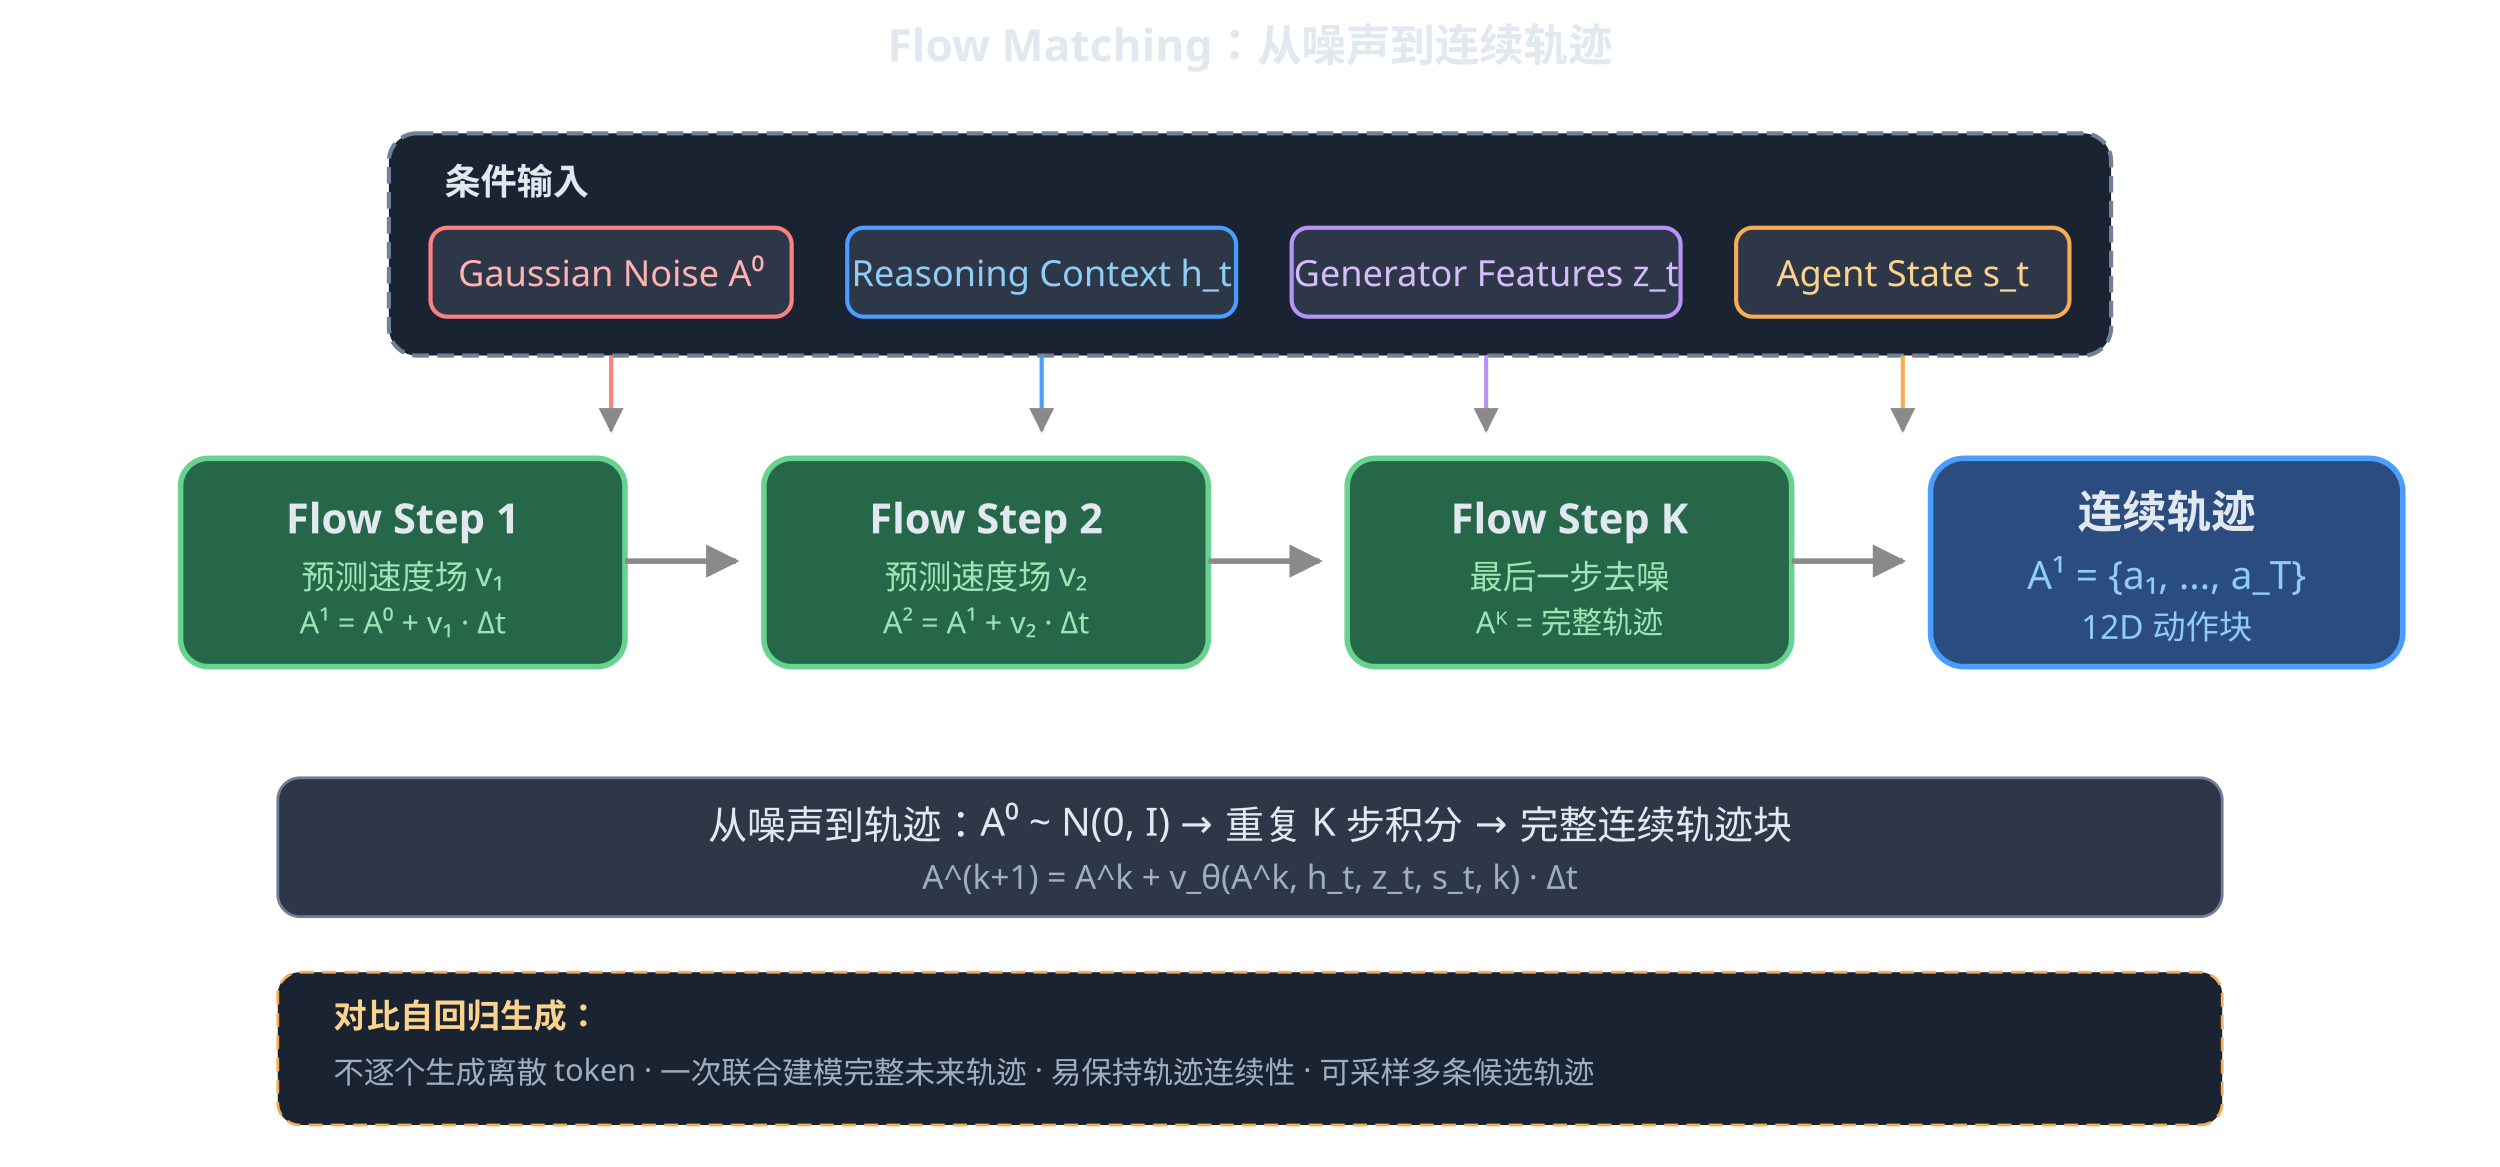
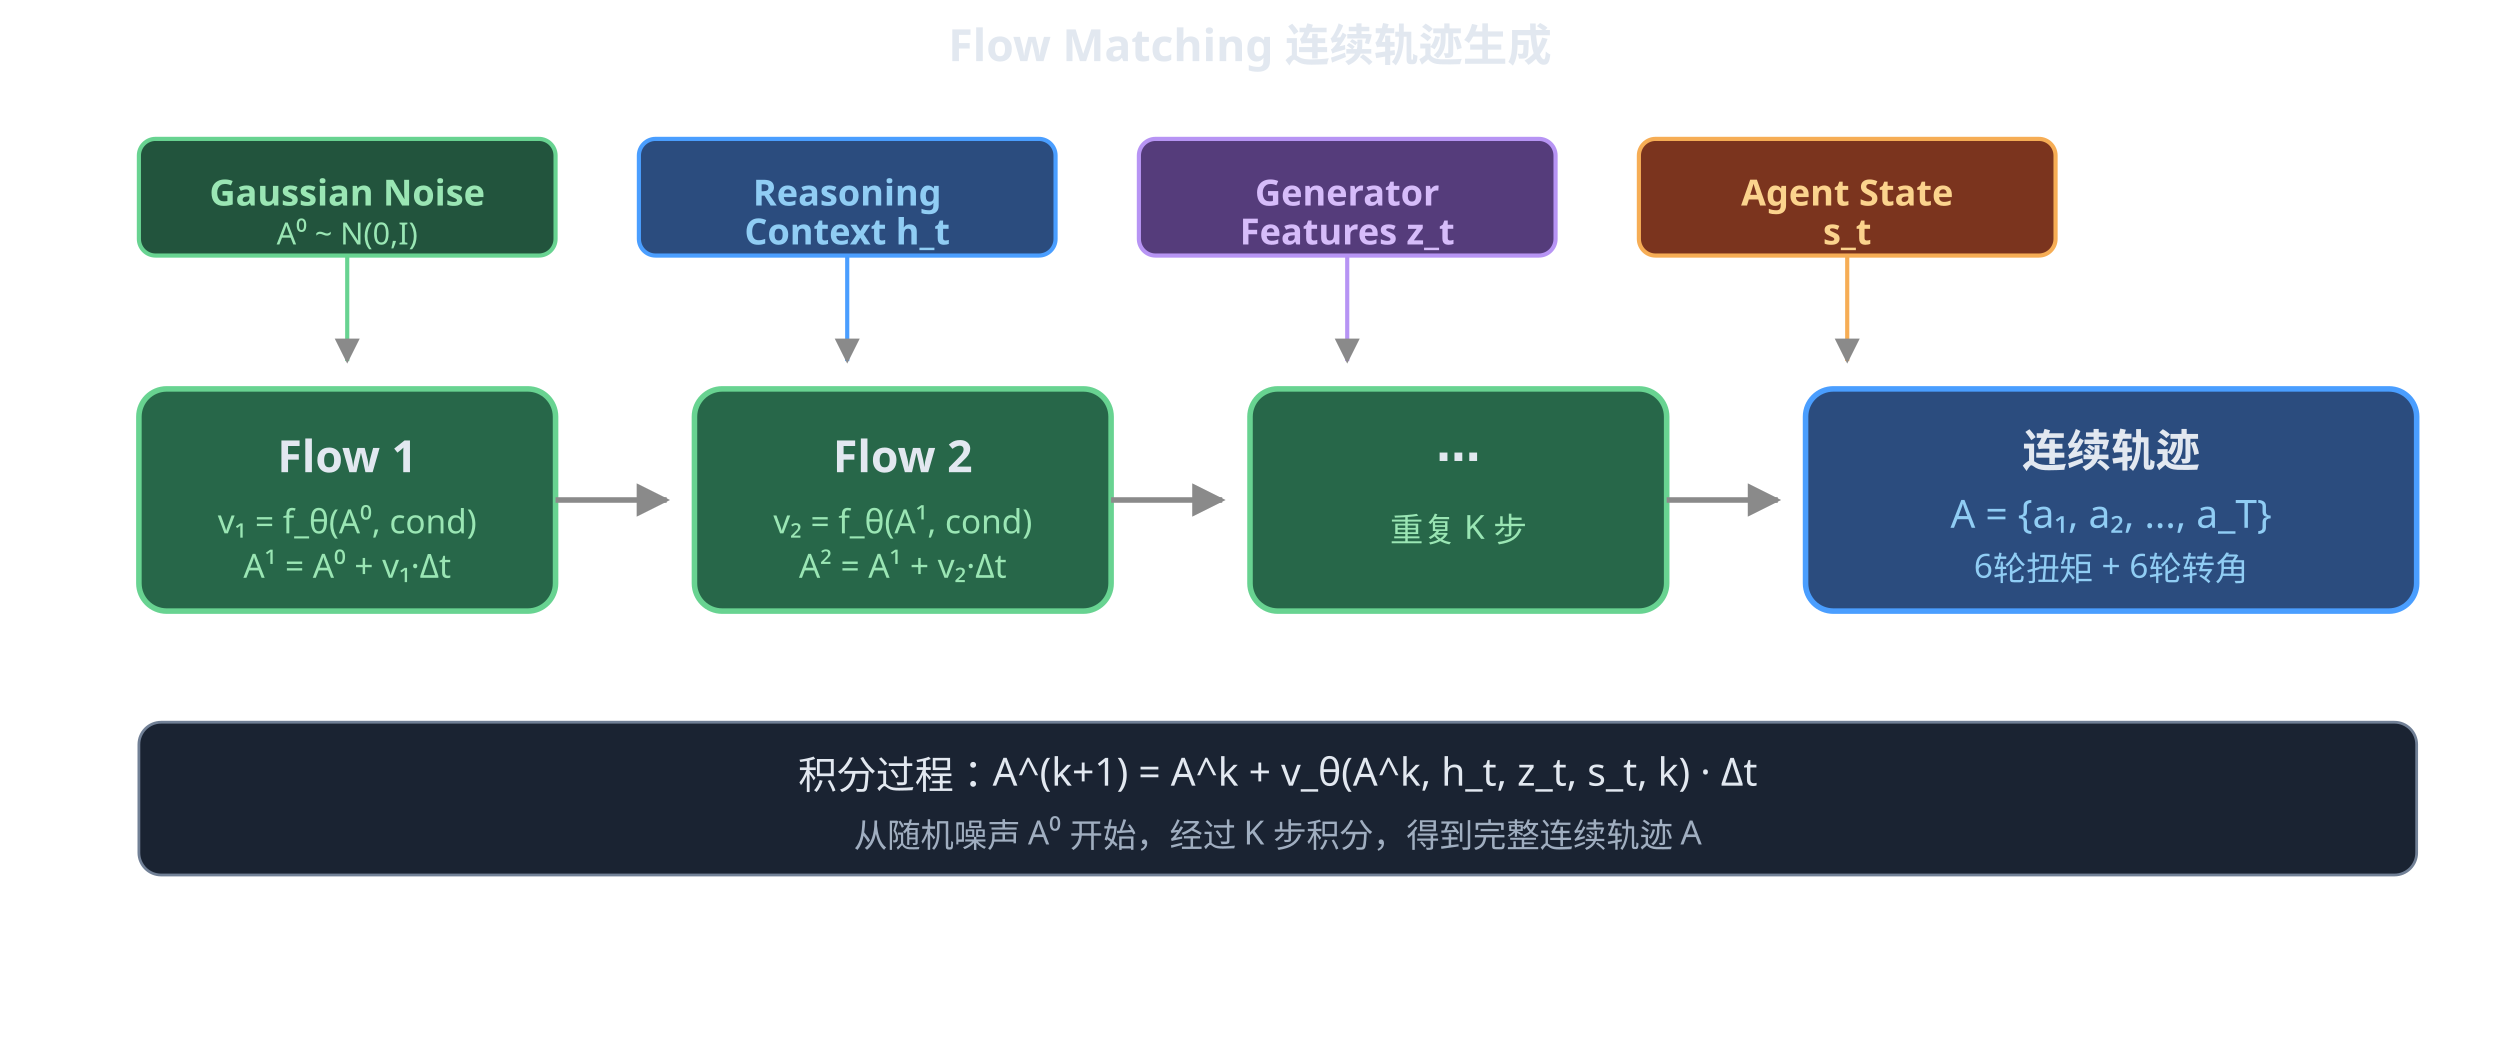
- <svg xmlns="http://www.w3.org/2000/svg" viewBox="0 0 900 420" font-family="sans-serif">
+ <svg xmlns="http://www.w3.org/2000/svg" viewBox="0 0 900 380" font-family="sans-serif">
  <defs>
    <marker id="arr" viewBox="0 0 10 10" refX="9" refY="5" markerWidth="6" markerHeight="6" orient="auto">
      <path d="M0,0 L10,5 L0,10 Z" fill="#8a8a8a" />
    </marker>
  </defs>
-   <text x="450" y="22" text-anchor="middle" fill="#e2e8f0" font-size="16" font-weight="bold">Flow Matching：从噪声到连续轨迹</text>
-   <rect x="140" y="48" width="620" height="80" rx="10" fill="#1a2332" stroke="#718096" stroke-width="1.5" stroke-dasharray="6,3" />
-   <text x="160" y="70" text-anchor="start" fill="#e2e8f0" font-size="13" font-weight="bold">条件输入</text>
-   <rect x="155" y="82" width="130" height="32" rx="6" fill="#2d3748" stroke="#fc8181" stroke-width="1.5" />
-   <text x="220" y="103" text-anchor="middle" fill="#feb2b2" font-size="13">Gaussian Noise A⁰</text>
-   <rect x="305" y="82" width="140" height="32" rx="6" fill="#2d3748" stroke="#4a9eff" stroke-width="1.5" />
-   <text x="375" y="103" text-anchor="middle" fill="#90cdf4" font-size="13">Reasoning Context h_t</text>
-   <rect x="465" y="82" width="140" height="32" rx="6" fill="#2d3748" stroke="#b794f4" stroke-width="1.5" />
-   <text x="535" y="103" text-anchor="middle" fill="#d6bcfa" font-size="13">Generator Features z_t</text>
-   <rect x="625" y="82" width="120" height="32" rx="6" fill="#2d3748" stroke="#f6ad55" stroke-width="1.5" />
-   <text x="685" y="103" text-anchor="middle" fill="#fbd38d" font-size="13">Agent State s_t</text>
-   <line x1="220" y1="128" x2="220" y2="155" stroke="#fc8181" stroke-width="1.5" marker-end="url(#arr)" />
-   <line x1="375" y1="128" x2="375" y2="155" stroke="#4a9eff" stroke-width="1.5" marker-end="url(#arr)" />
-   <line x1="535" y1="128" x2="535" y2="155" stroke="#b794f4" stroke-width="1.5" marker-end="url(#arr)" />
-   <line x1="685" y1="128" x2="685" y2="155" stroke="#f6ad55" stroke-width="1.5" marker-end="url(#arr)" />
-   <rect x="65" y="165" width="160" height="75" rx="10" fill="#276749" stroke="#68d391" stroke-width="2" />
-   <text x="145" y="192" text-anchor="middle" fill="#e2e8f0" font-size="15" font-weight="bold">Flow Step 1</text>
-   <text x="145" y="212" text-anchor="middle" fill="#9ae6b4" font-size="12">预测速度场 v₁</text>
-   <text x="145" y="228" text-anchor="middle" fill="#9ae6b4" font-size="11">A¹ = A⁰ + v₁ · Δt</text>
-   <line x1="225" y1="202" x2="265" y2="202" stroke="#8a8a8a" stroke-width="2" marker-end="url(#arr)" />
-   <rect x="275" y="165" width="160" height="75" rx="10" fill="#276749" stroke="#68d391" stroke-width="2" />
-   <text x="355" y="192" text-anchor="middle" fill="#e2e8f0" font-size="15" font-weight="bold">Flow Step 2</text>
-   <text x="355" y="212" text-anchor="middle" fill="#9ae6b4" font-size="12">预测速度场 v₂</text>
-   <text x="355" y="228" text-anchor="middle" fill="#9ae6b4" font-size="11">A² = A¹ + v₂ · Δt</text>
-   <line x1="435" y1="202" x2="475" y2="202" stroke="#8a8a8a" stroke-width="2" marker-end="url(#arr)" />
-   <rect x="485" y="165" width="160" height="75" rx="10" fill="#276749" stroke="#68d391" stroke-width="2" />
-   <text x="565" y="192" text-anchor="middle" fill="#e2e8f0" font-size="15" font-weight="bold">Flow Step K</text>
-   <text x="565" y="212" text-anchor="middle" fill="#9ae6b4" font-size="12">最后一步去噪</text>
-   <text x="565" y="228" text-anchor="middle" fill="#9ae6b4" font-size="11">Aᴷ = 完整轨迹</text>
-   <line x1="645" y1="202" x2="685" y2="202" stroke="#8a8a8a" stroke-width="2" marker-end="url(#arr)" />
-   <rect x="695" y="165" width="170" height="75" rx="12" fill="#2b4c7e" stroke="#4a9eff" stroke-width="2" />
-   <text x="780" y="190" text-anchor="middle" fill="#e2e8f0" font-size="16" font-weight="bold">连续轨迹</text>
-   <text x="780" y="212" text-anchor="middle" fill="#90cdf4" font-size="14">A¹ = {a₁, ..., a_T}</text>
-   <text x="780" y="230" text-anchor="middle" fill="#90cdf4" font-size="12">12D 动作块</text>
-   <rect x="100" y="280" width="700" height="50" rx="8" fill="#2d3748" stroke="#718096" stroke-width="1" />
-   <text x="450" y="302" text-anchor="middle" fill="#e2e8f0" font-size="14">从噪声到轨迹：A⁰ ~ N(0, I) → 重复 K 步积分 → 完整连续轨迹块</text>
-   <text x="450" y="320" text-anchor="middle" fill="#a0aec0" font-size="12">A^(k+1) = A^k + v_θ(A^k, h_t, z_t, s_t, k) · Δt</text>
-   <rect x="100" y="350" width="700" height="55" rx="8" fill="#1a2332" stroke="#f6ad55" stroke-width="1" stroke-dasharray="5,3" />
-   <text x="120" y="370" text-anchor="start" fill="#fbd38d" font-size="12" font-weight="bold">对比自回归生成：</text>
-   <text x="120" y="390" text-anchor="start" fill="#a0aec0" font-size="11">不逐个生成离散 token  ·  一次联合建模完整未来轨迹  ·  易保持轨迹连续性  ·  可采样多条候选轨迹</text>
+   <text x="450" y="22" text-anchor="middle" fill="#e2e8f0" font-size="16" font-weight="bold">Flow Matching 连续轨迹生成</text>
+   <rect x="50" y="50" width="150" height="42" rx="6" fill="#22543d" stroke="#68d391" stroke-width="1.5" />
+   <text x="125" y="74" text-anchor="middle" fill="#9ae6b4" font-size="13" font-weight="bold">Gaussian Noise</text>
+   <text x="125" y="88" text-anchor="middle" fill="#9ae6b4" font-size="11">A⁰ ~ N(0,I)</text>
+   <rect x="230" y="50" width="150" height="42" rx="6" fill="#2b4c7e" stroke="#4a9eff" stroke-width="1.5" />
+   <text x="305" y="74" text-anchor="middle" fill="#90cdf4" font-size="13" font-weight="bold">Reasoning</text>
+   <text x="305" y="88" text-anchor="middle" fill="#90cdf4" font-size="13" font-weight="bold">Context h_t</text>
+   <rect x="410" y="50" width="150" height="42" rx="6" fill="#553c7b" stroke="#b794f4" stroke-width="1.5" />
+   <text x="485" y="74" text-anchor="middle" fill="#d6bcfa" font-size="13" font-weight="bold">Generator</text>
+   <text x="485" y="88" text-anchor="middle" fill="#d6bcfa" font-size="13" font-weight="bold">Features z_t</text>
+   <rect x="590" y="50" width="150" height="42" rx="6" fill="#7b341e" stroke="#f6ad55" stroke-width="1.5" />
+   <text x="665" y="74" text-anchor="middle" fill="#fbd38d" font-size="13" font-weight="bold">Agent State</text>
+   <text x="665" y="88" text-anchor="middle" fill="#fbd38d" font-size="13" font-weight="bold">s_t</text>
+   <line x1="125" y1="92" x2="125" y2="130" stroke="#68d391" stroke-width="1.5" marker-end="url(#arr)" />
+   <line x1="305" y1="92" x2="305" y2="130" stroke="#4a9eff" stroke-width="1.5" marker-end="url(#arr)" />
+   <line x1="485" y1="92" x2="485" y2="130" stroke="#b794f4" stroke-width="1.5" marker-end="url(#arr)" />
+   <line x1="665" y1="92" x2="665" y2="130" stroke="#f6ad55" stroke-width="1.5" marker-end="url(#arr)" />
+   <rect x="50" y="140" width="150" height="80" rx="10" fill="#276749" stroke="#68d391" stroke-width="2" />
+   <text x="125" y="170" text-anchor="middle" fill="#e2e8f0" font-size="16" font-weight="bold">Flow 1</text>
+   <text x="125" y="192" text-anchor="middle" fill="#9ae6b4" font-size="12">v₁ = f_θ(A⁰, cond)</text>
+   <text x="125" y="208" text-anchor="middle" fill="#9ae6b4" font-size="12">A¹ = A⁰ + v₁·Δt</text>
+   <line x1="200" y1="180" x2="240" y2="180" stroke="#8a8a8a" stroke-width="2" marker-end="url(#arr)" />
+   <rect x="250" y="140" width="150" height="80" rx="10" fill="#276749" stroke="#68d391" stroke-width="2" />
+   <text x="325" y="170" text-anchor="middle" fill="#e2e8f0" font-size="16" font-weight="bold">Flow 2</text>
+   <text x="325" y="192" text-anchor="middle" fill="#9ae6b4" font-size="12">v₂ = f_θ(A¹, cond)</text>
+   <text x="325" y="208" text-anchor="middle" fill="#9ae6b4" font-size="12">A² = A¹ + v₂·Δt</text>
+   <line x1="400" y1="180" x2="440" y2="180" stroke="#8a8a8a" stroke-width="2" marker-end="url(#arr)" />
+   <rect x="450" y="140" width="150" height="80" rx="10" fill="#276749" stroke="#68d391" stroke-width="2" />
+   <text x="525" y="170" text-anchor="middle" fill="#e2e8f0" font-size="16" font-weight="bold">⋯</text>
+   <text x="525" y="195" text-anchor="middle" fill="#9ae6b4" font-size="12">重复 K 步</text>
+   <line x1="600" y1="180" x2="640" y2="180" stroke="#8a8a8a" stroke-width="2" marker-end="url(#arr)" />
+   <rect x="650" y="140" width="220" height="80" rx="10" fill="#2b4c7e" stroke="#4a9eff" stroke-width="2" />
+   <text x="760" y="168" text-anchor="middle" fill="#e2e8f0" font-size="16" font-weight="bold">连续轨迹</text>
+   <text x="760" y="190" text-anchor="middle" fill="#90cdf4" font-size="14">A = {a₁, a₂, ..., a_T}</text>
+   <text x="760" y="208" text-anchor="middle" fill="#90cdf4" font-size="12">6轮扭矩 + 6轮转角</text>
+   <rect x="50" y="260" width="820" height="55" rx="8" fill="#1a2332" stroke="#718096" stroke-width="1" />
+   <text x="460" y="284" text-anchor="middle" fill="#e2e8f0" font-size="14">积分过程：A^(k+1) = A^k + v_θ(A^k, h_t, z_t, s_t, k) · Δt</text>
+   <text x="460" y="305" text-anchor="middle" fill="#a0aec0" font-size="12">从随机噪声 A⁰ 开始，经过 K 步积分，得到完整连续轨迹 A</text>
</svg>
